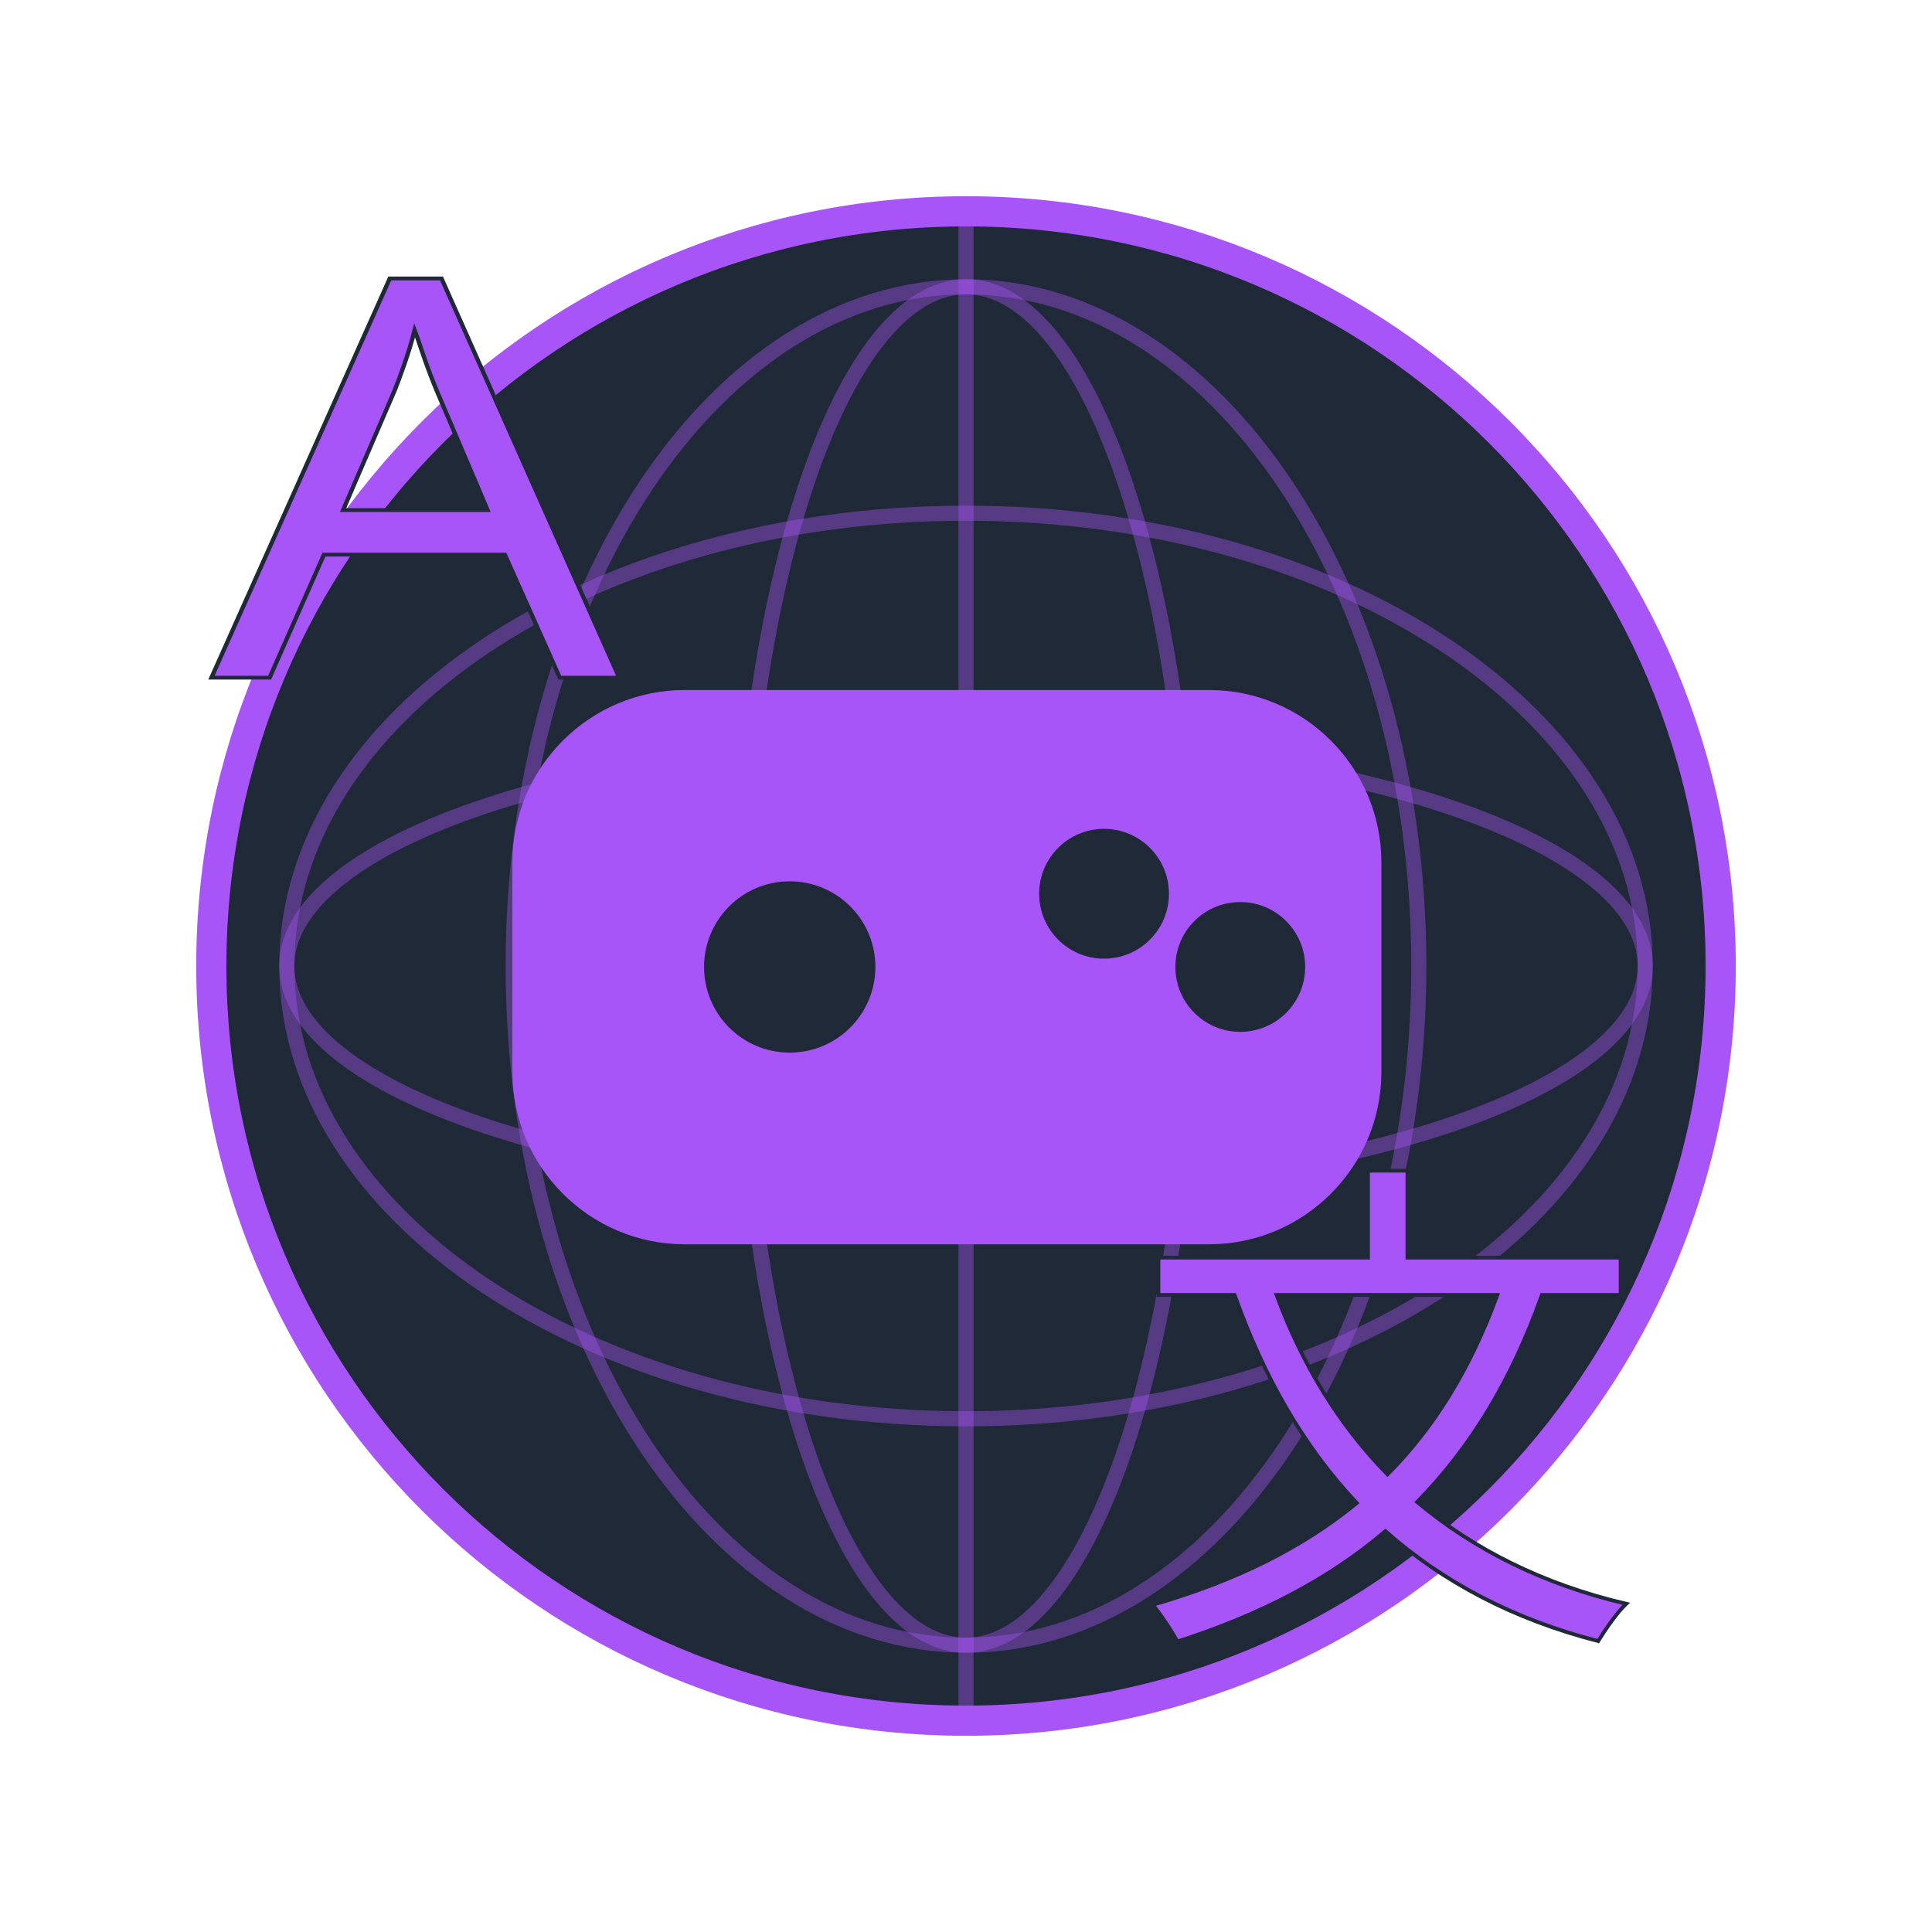
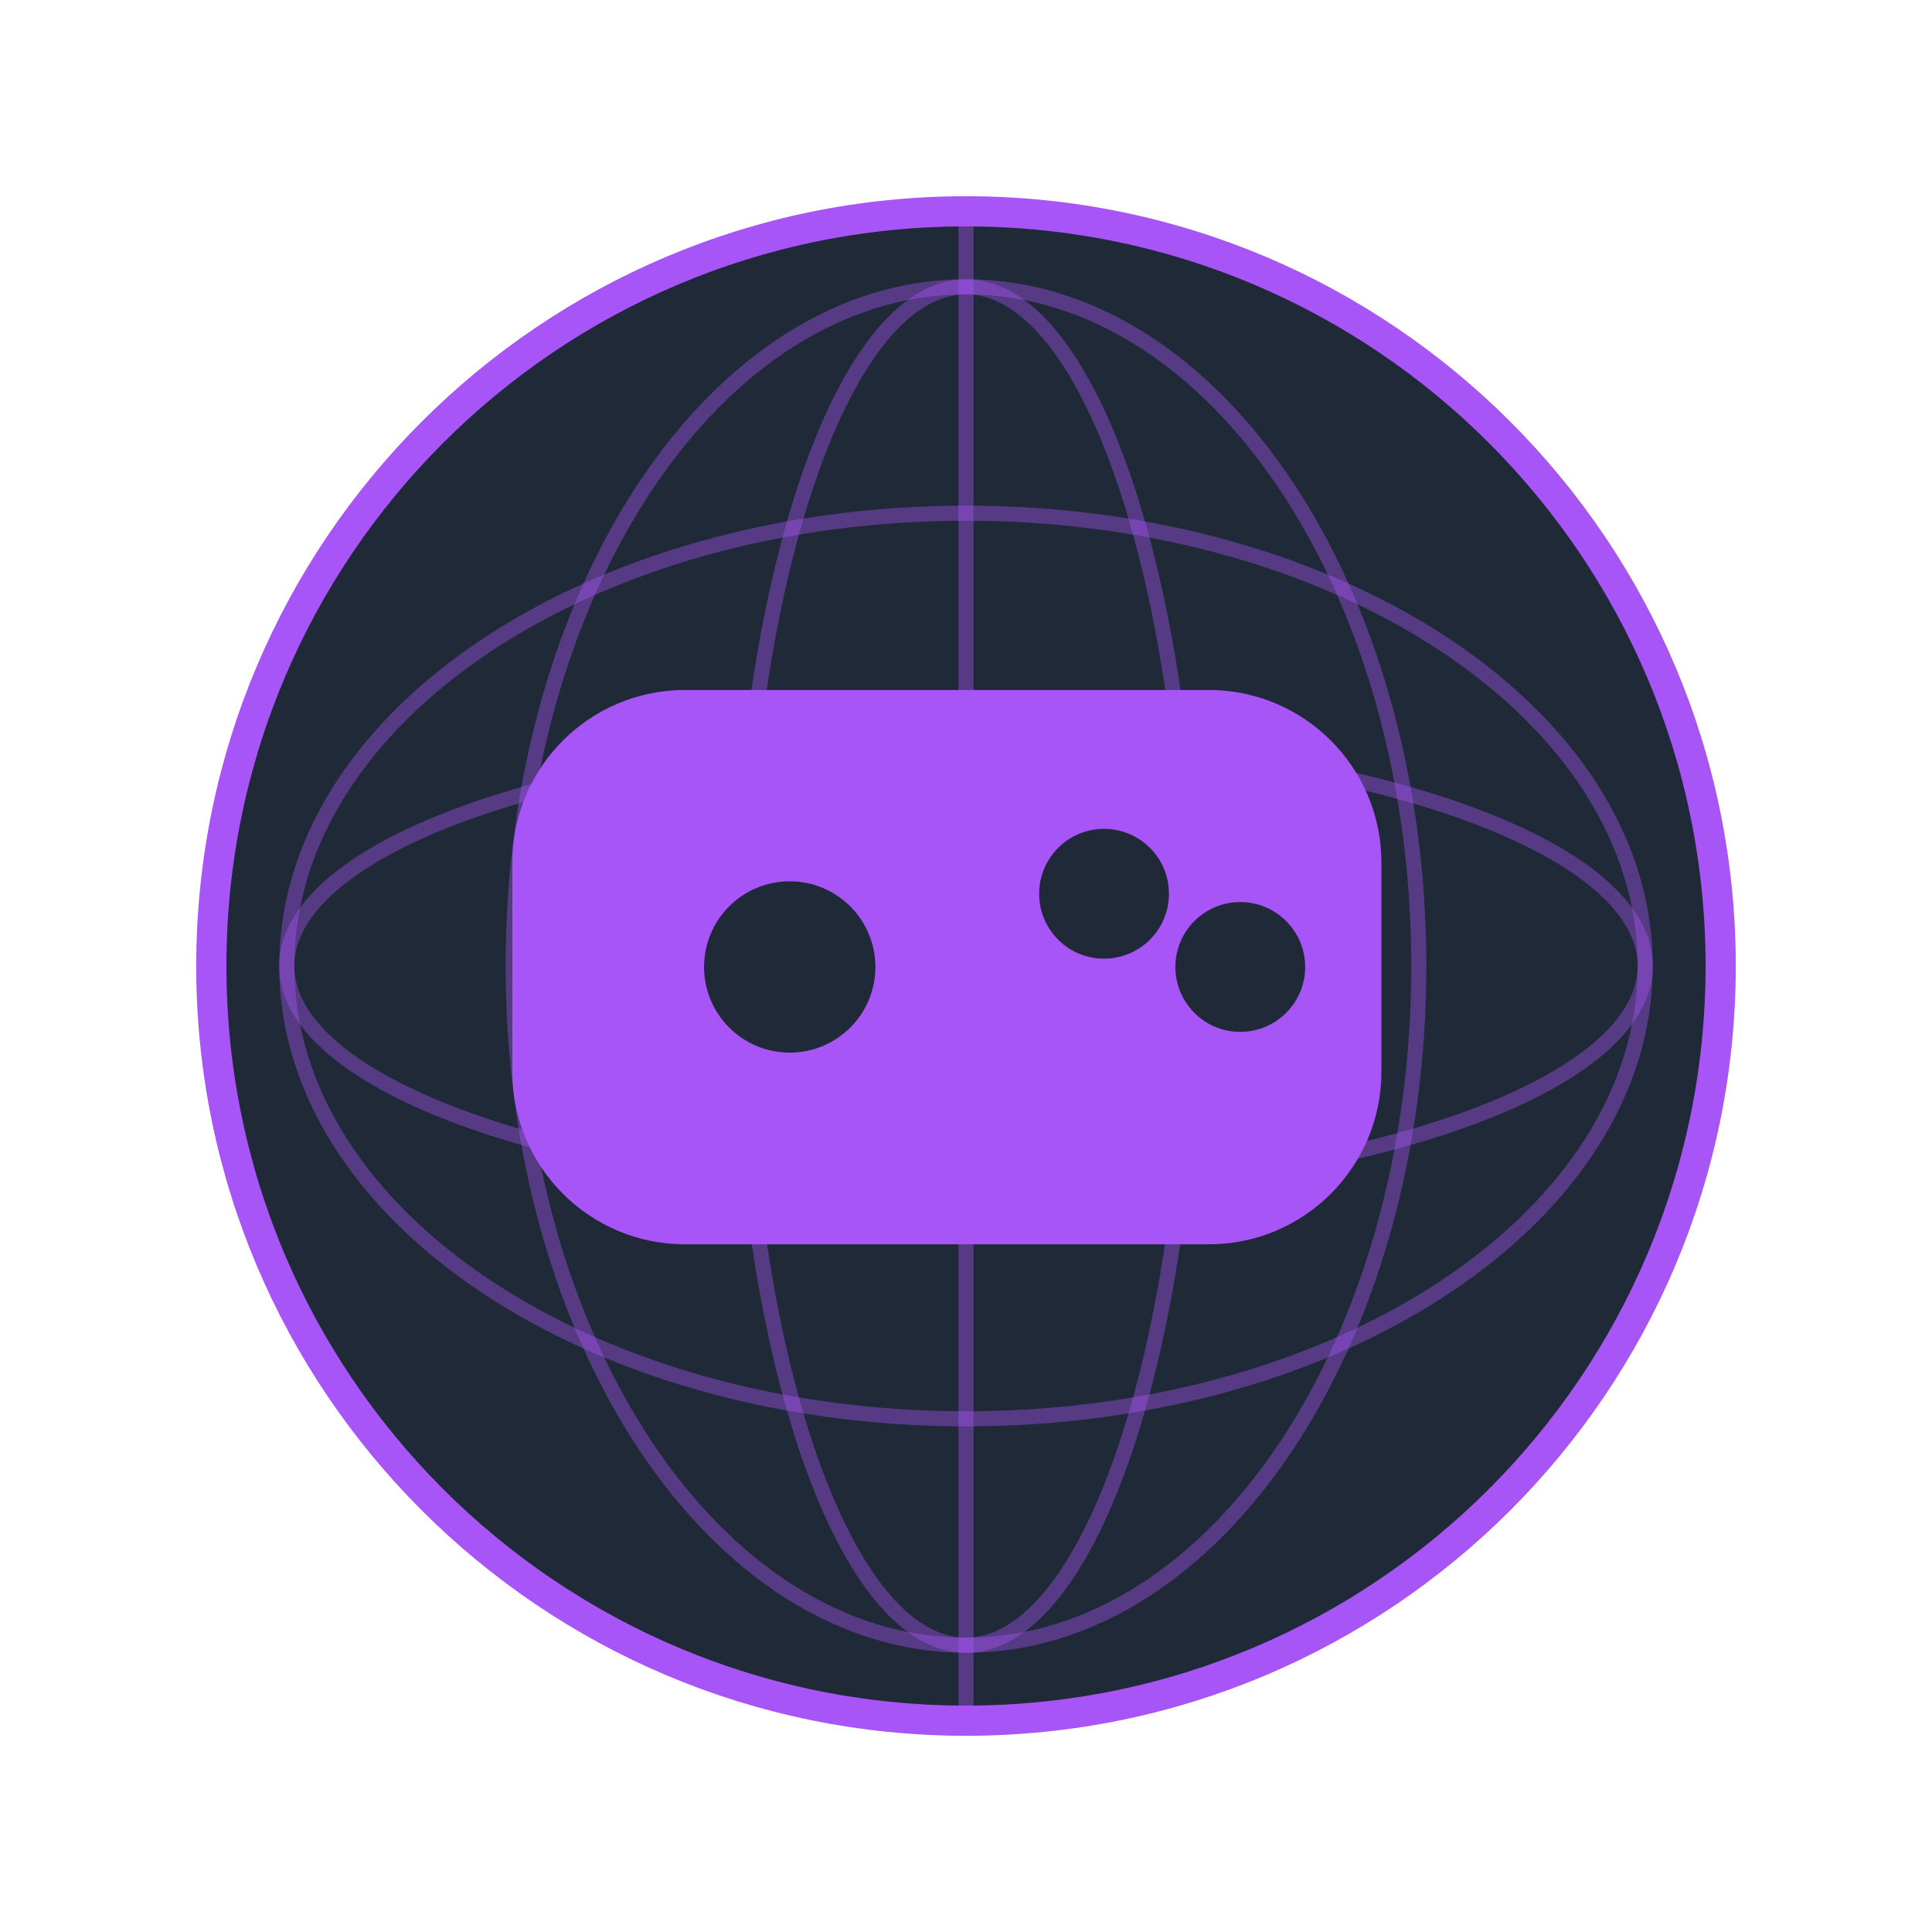
<svg xmlns="http://www.w3.org/2000/svg" version="1.1" id="Calque_1" x="0px" y="0px" viewBox="0 0 512 512" style="enable-background:new 0 0 512 512;" xml:space="preserve">
  <defs id="defs7" />
  <style type="text/css" id="style1">
	.st0{fill:#1F2937;stroke:#A855F7;stroke-width:8;}
	.st1{opacity:0.4;fill:none;stroke:#A855F7;stroke-width:4;enable-background:new    ;}
	.st2{fill:#A855F7;stroke:#1F2937;stroke-miterlimit:10;}
	.st3{font-family:'Arial-BoldMT';}
	.st4{font-size:158.084px;}
	.st5{font-family:'KozGoPr6N-Regular-90ms-RKSJ-H';}
	.st6{font-size:135.5px;}
	.st7{fill:#A855F7;stroke:#A855F7;stroke-width:8;}
	.st8{fill:#1F2937;stroke:#1F2937;}
</style>
  <circle class="st0" cx="256" cy="256" r="200" id="circle1" />
  <ellipse class="st1" cx="256" cy="256" rx="180" ry="60" id="ellipse1" />
  <ellipse class="st1" cx="256" cy="256" rx="180" ry="120" id="ellipse2" />
  <line class="st1" x1="256" y1="56" x2="256" y2="456" id="line2" />
  <ellipse class="st1" cx="256" cy="256" rx="60" ry="180" id="ellipse3" />
  <ellipse class="st1" cx="256" cy="256" rx="120" ry="180" id="ellipse4" />
-   <text transform="scale(1.071408,0.9333511)" class="st2 st3 st4" id="text4" x="52.301" y="192.41" style="stroke-width:1.071">A</text>
-   <text transform="matrix(1 0 0 1 300.2126 424.0629)" class="st2 st5 st6" id="text5">文</text>
  <g transform="translate(208.6838,281.7549)" id="g7">
    <path class="st7" d="m -27.2,-94.9 h 138.9 c 23,0 41.7,18.7 41.7,41.7 V 2.3 c 0,23 -18.7,41.7 -41.7,41.7 H -27.2 c -23,0 -41.7,-18.7 -41.7,-41.7 v -55.5 c 0,-23 18.7,-41.7 41.7,-41.7 z" id="path5" />
    <circle class="st8" cx="0.6" cy="-25.5" r="22.2" id="circle5" />
    <circle class="st8" cx="83.9" cy="-44.9" r="16.7" id="circle6" />
    <circle class="st8" cx="120" cy="-25.5" r="16.7" id="circle7" />
  </g>
</svg>
